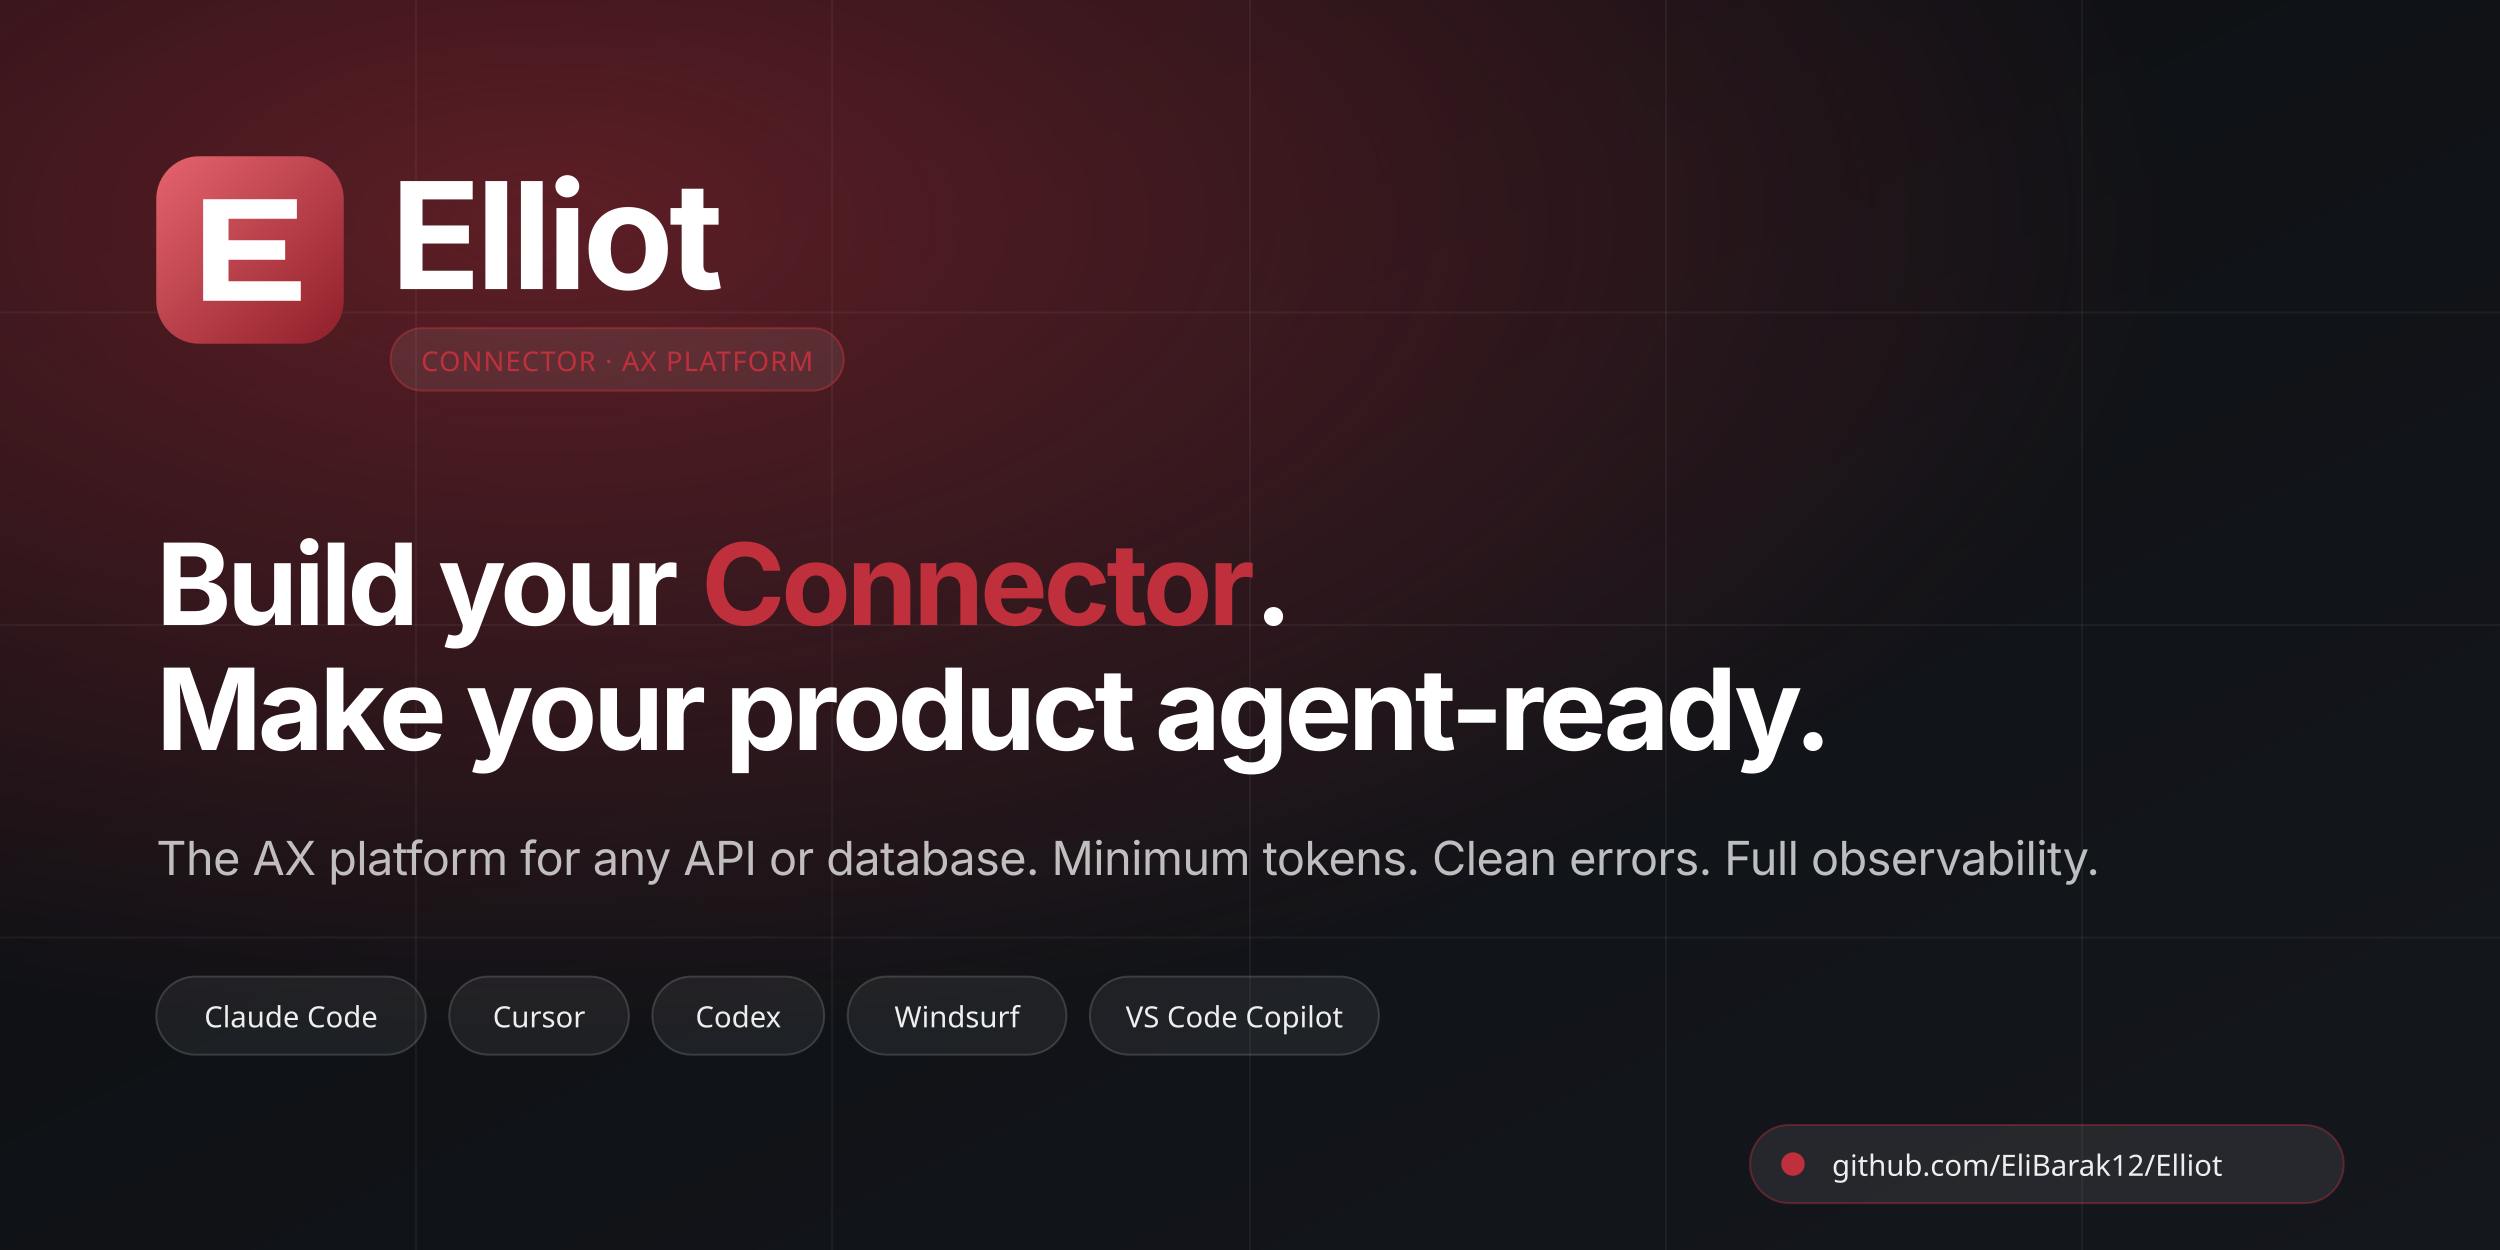
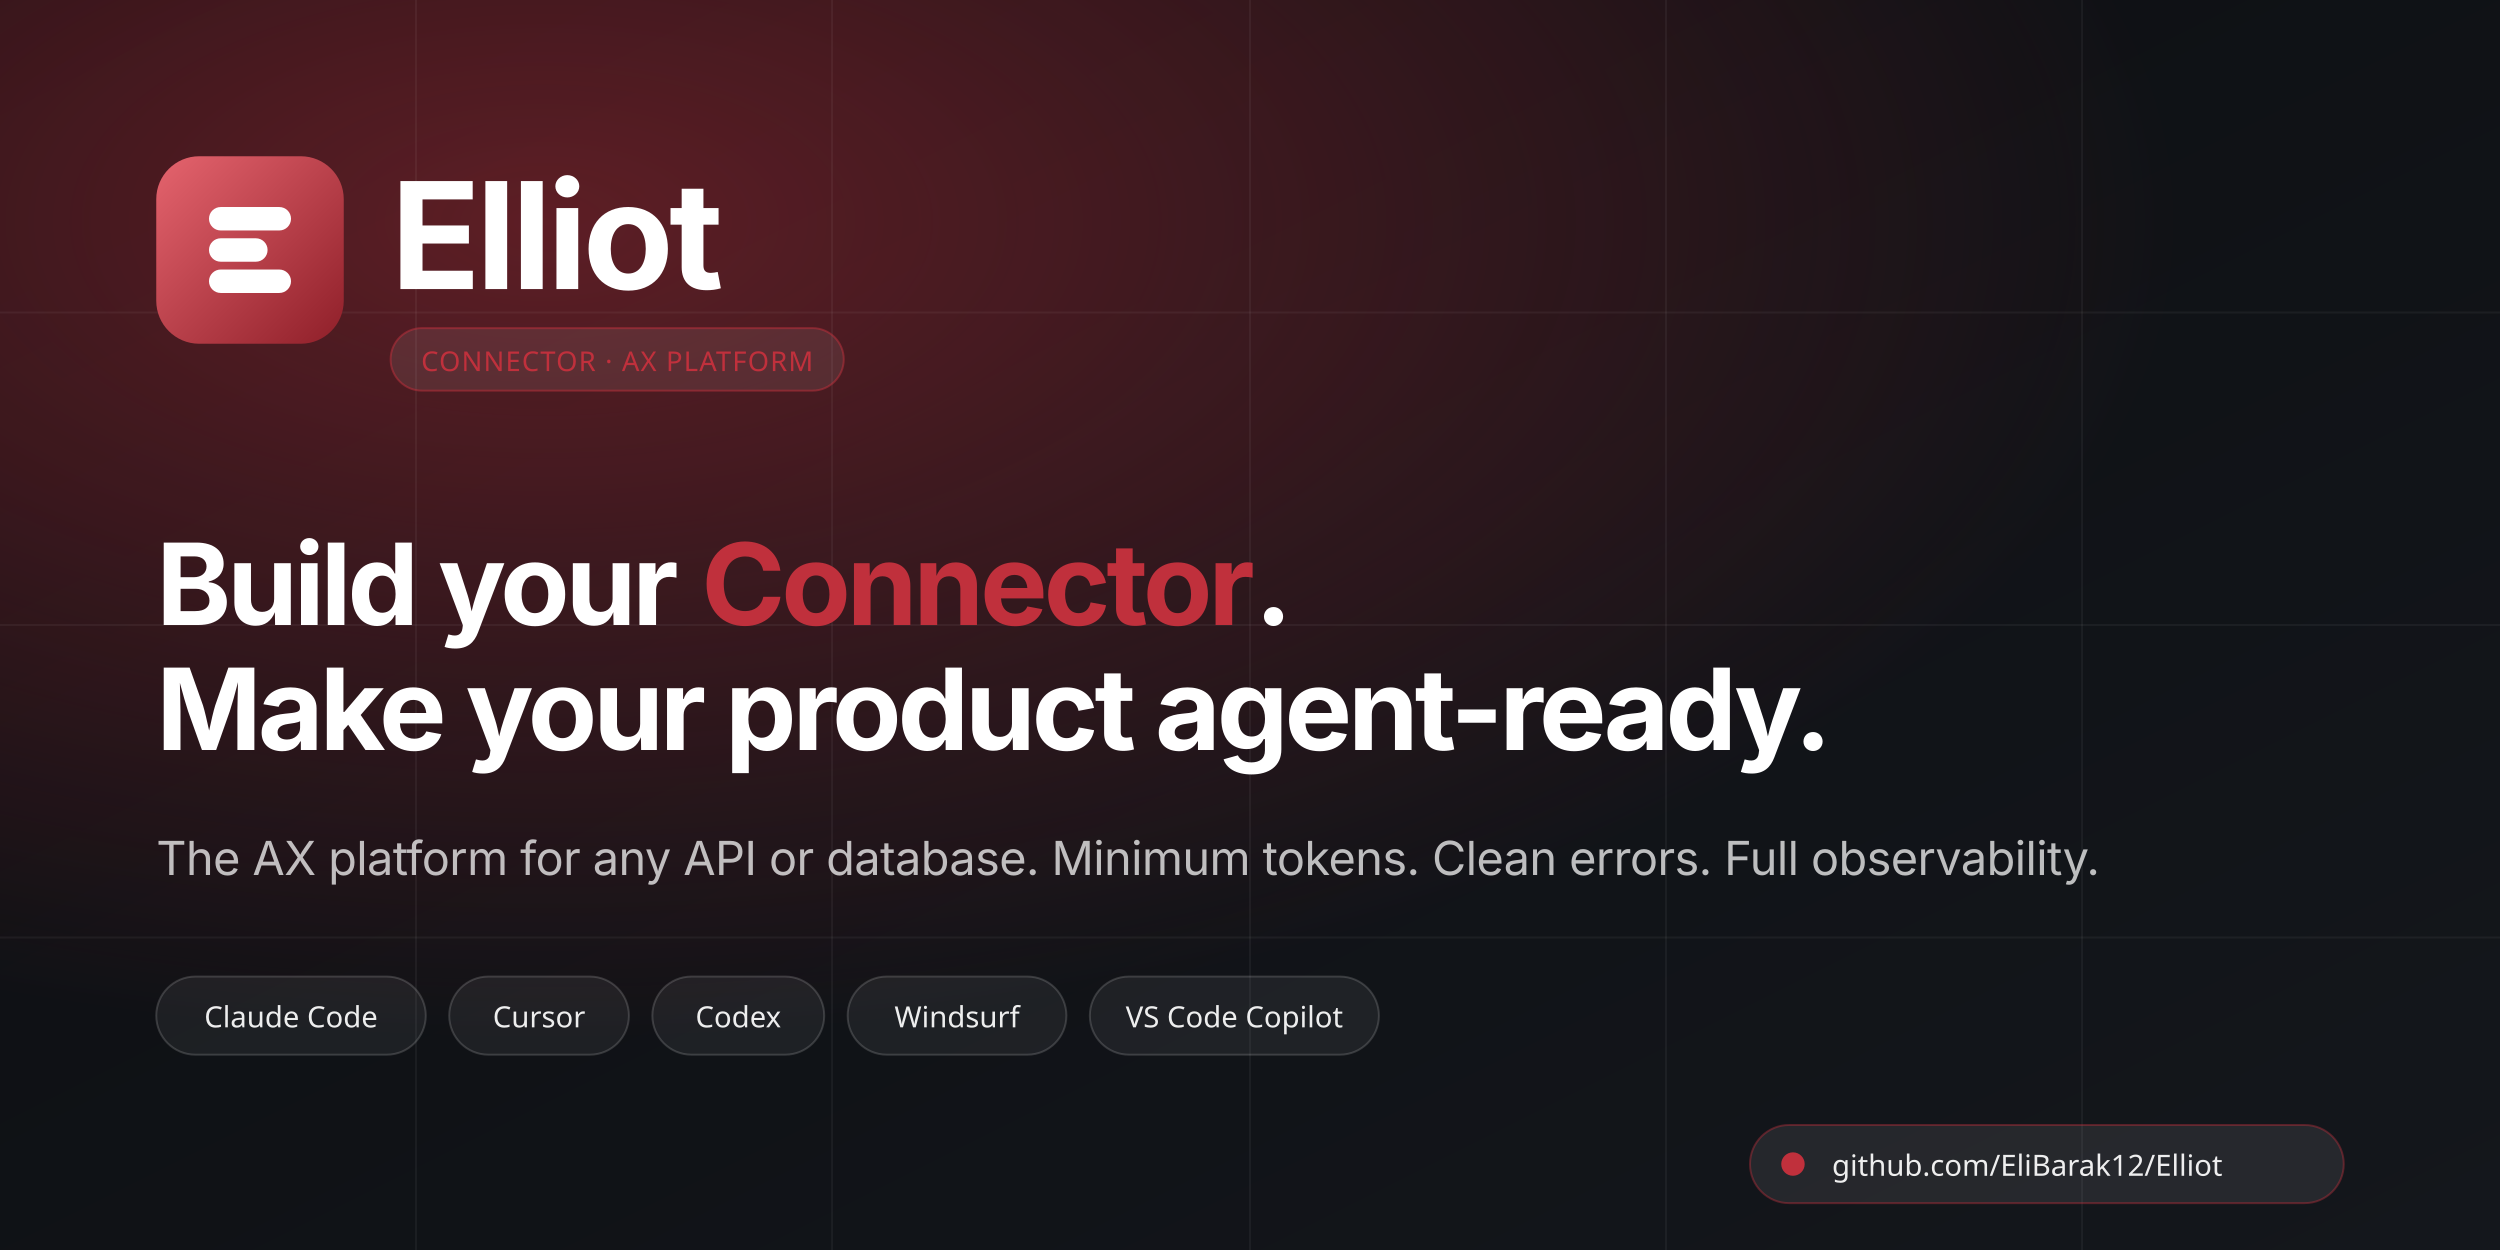
<svg xmlns="http://www.w3.org/2000/svg" viewBox="0 0 1280 640" role="img" aria-label="Elliot — the AX platform. Build your connector, make your product agent-ready.">
  <defs>
    <linearGradient id="bg" x1="0" y1="0" x2="1" y2="1">
      <stop offset="0%" stop-color="#0b0d10" />
      <stop offset="100%" stop-color="#14171c" />
    </linearGradient>
    <linearGradient id="brand" x1="0" y1="0" x2="1" y2="1">
      <stop offset="0%" stop-color="#e5646e" />
      <stop offset="100%" stop-color="#8f1f29" />
    </linearGradient>
    <radialGradient id="halo" cx="22%" cy="18%" r="65%">
      <stop offset="0%" stop-color="#c0303c" stop-opacity="0.45" />
      <stop offset="100%" stop-color="#c0303c" stop-opacity="0" />
    </radialGradient>
  </defs>
  <rect width="1280" height="640" fill="url(#bg)" />
  <rect width="1280" height="640" fill="url(#halo)" />
  <g stroke="#ffffff" stroke-opacity="0.05" stroke-width="1">
    <path d="M0 160 H1280 M0 320 H1280 M0 480 H1280" />
    <path d="M213 0 V640 M426 0 V640 M640 0 V640 M853 0 V640 M1066 0 V640" />
  </g>
  <g transform="translate(80,80)">
    <rect x="0" y="0" width="96" height="96" rx="22" fill="url(#brand)" />
-     <path d="M24 22h48v10H37v11h29v10H37v11h37v10H24z" fill="#ffffff" />
+     <g fill="#ffffff">
+       <rect x="27" y="26" width="42" height="12" rx="6" />
+       <rect x="27" y="42" width="30" height="12" rx="6" />
+       <rect x="27" y="58" width="42" height="12" rx="6" />
+     </g>
  </g>
  <text x="200" y="148" font-family="-apple-system,BlinkMacSystemFont,'SF Pro Display',Inter,sans-serif" font-size="76" font-weight="700" fill="#ffffff" letter-spacing="-2.4">Elliot</text>
  <g transform="translate(200,168)">
    <rect x="0" y="0" width="232" height="32" rx="16" fill="#ffffff" fill-opacity="0.08" stroke="#c0303c" stroke-opacity="0.5" />
    <text x="116" y="22" text-anchor="middle" font-family="ui-monospace,SF Mono,Menlo" font-size="14" fill="#c0303c" letter-spacing="0.6">
      CONNECTOR · AX PLATFORM
    </text>
  </g>
  <text x="80" y="320" font-family="-apple-system,BlinkMacSystemFont,'SF Pro Display',Inter,sans-serif" font-size="58" font-weight="700" fill="#ffffff" letter-spacing="-2">Build your <tspan fill="#c0303c">Connector</tspan>.</text>
  <text x="80" y="384" font-family="-apple-system,BlinkMacSystemFont,'SF Pro Display',Inter,sans-serif" font-size="58" font-weight="700" fill="#ffffff" letter-spacing="-2">Make your product agent-ready.</text>
  <text x="80" y="448" font-family="-apple-system,BlinkMacSystemFont,'SF Pro Display',Inter,sans-serif" font-size="24" font-weight="400" fill="#ffffff" fill-opacity="0.72" letter-spacing="-0.3">
    The AX platform for any API or database. Minimum tokens. Clean errors. Full observability.
  </text>
  <g transform="translate(80,500)" font-family="ui-monospace,SF Mono,Menlo" font-size="15">
    <g>
      <rect x="0" y="0" width="138" height="40" rx="20" fill="#ffffff" fill-opacity="0.06" stroke="#ffffff" stroke-opacity="0.16" />
      <text x="69" y="26" text-anchor="middle" fill="#ffffff" fill-opacity="0.92">Claude Code</text>
    </g>
    <g transform="translate(150,0)">
      <rect x="0" y="0" width="92" height="40" rx="20" fill="#ffffff" fill-opacity="0.06" stroke="#ffffff" stroke-opacity="0.16" />
      <text x="46" y="26" text-anchor="middle" fill="#ffffff" fill-opacity="0.92">Cursor</text>
    </g>
    <g transform="translate(254,0)">
      <rect x="0" y="0" width="88" height="40" rx="20" fill="#ffffff" fill-opacity="0.06" stroke="#ffffff" stroke-opacity="0.16" />
      <text x="44" y="26" text-anchor="middle" fill="#ffffff" fill-opacity="0.92">Codex</text>
    </g>
    <g transform="translate(354,0)">
      <rect x="0" y="0" width="112" height="40" rx="20" fill="#ffffff" fill-opacity="0.06" stroke="#ffffff" stroke-opacity="0.16" />
      <text x="56" y="26" text-anchor="middle" fill="#ffffff" fill-opacity="0.92">Windsurf</text>
    </g>
    <g transform="translate(478,0)">
      <rect x="0" y="0" width="148" height="40" rx="20" fill="#ffffff" fill-opacity="0.06" stroke="#ffffff" stroke-opacity="0.16" />
      <text x="74" y="26" text-anchor="middle" fill="#ffffff" fill-opacity="0.92">VS Code Copilot</text>
    </g>
  </g>
  <g transform="translate(896,576)">
    <rect x="0" y="0" width="304" height="40" rx="20" fill="#ffffff" fill-opacity="0.08" stroke="#c0303c" stroke-opacity="0.4" />
    <circle cx="22" cy="20" r="6" fill="#c0303c" />
    <text x="42" y="26" font-family="ui-monospace,SF Mono,Menlo" font-size="15" fill="#ffffff" fill-opacity="0.92">
      github.com/EliBarak12/Elliot
    </text>
  </g>
</svg>
